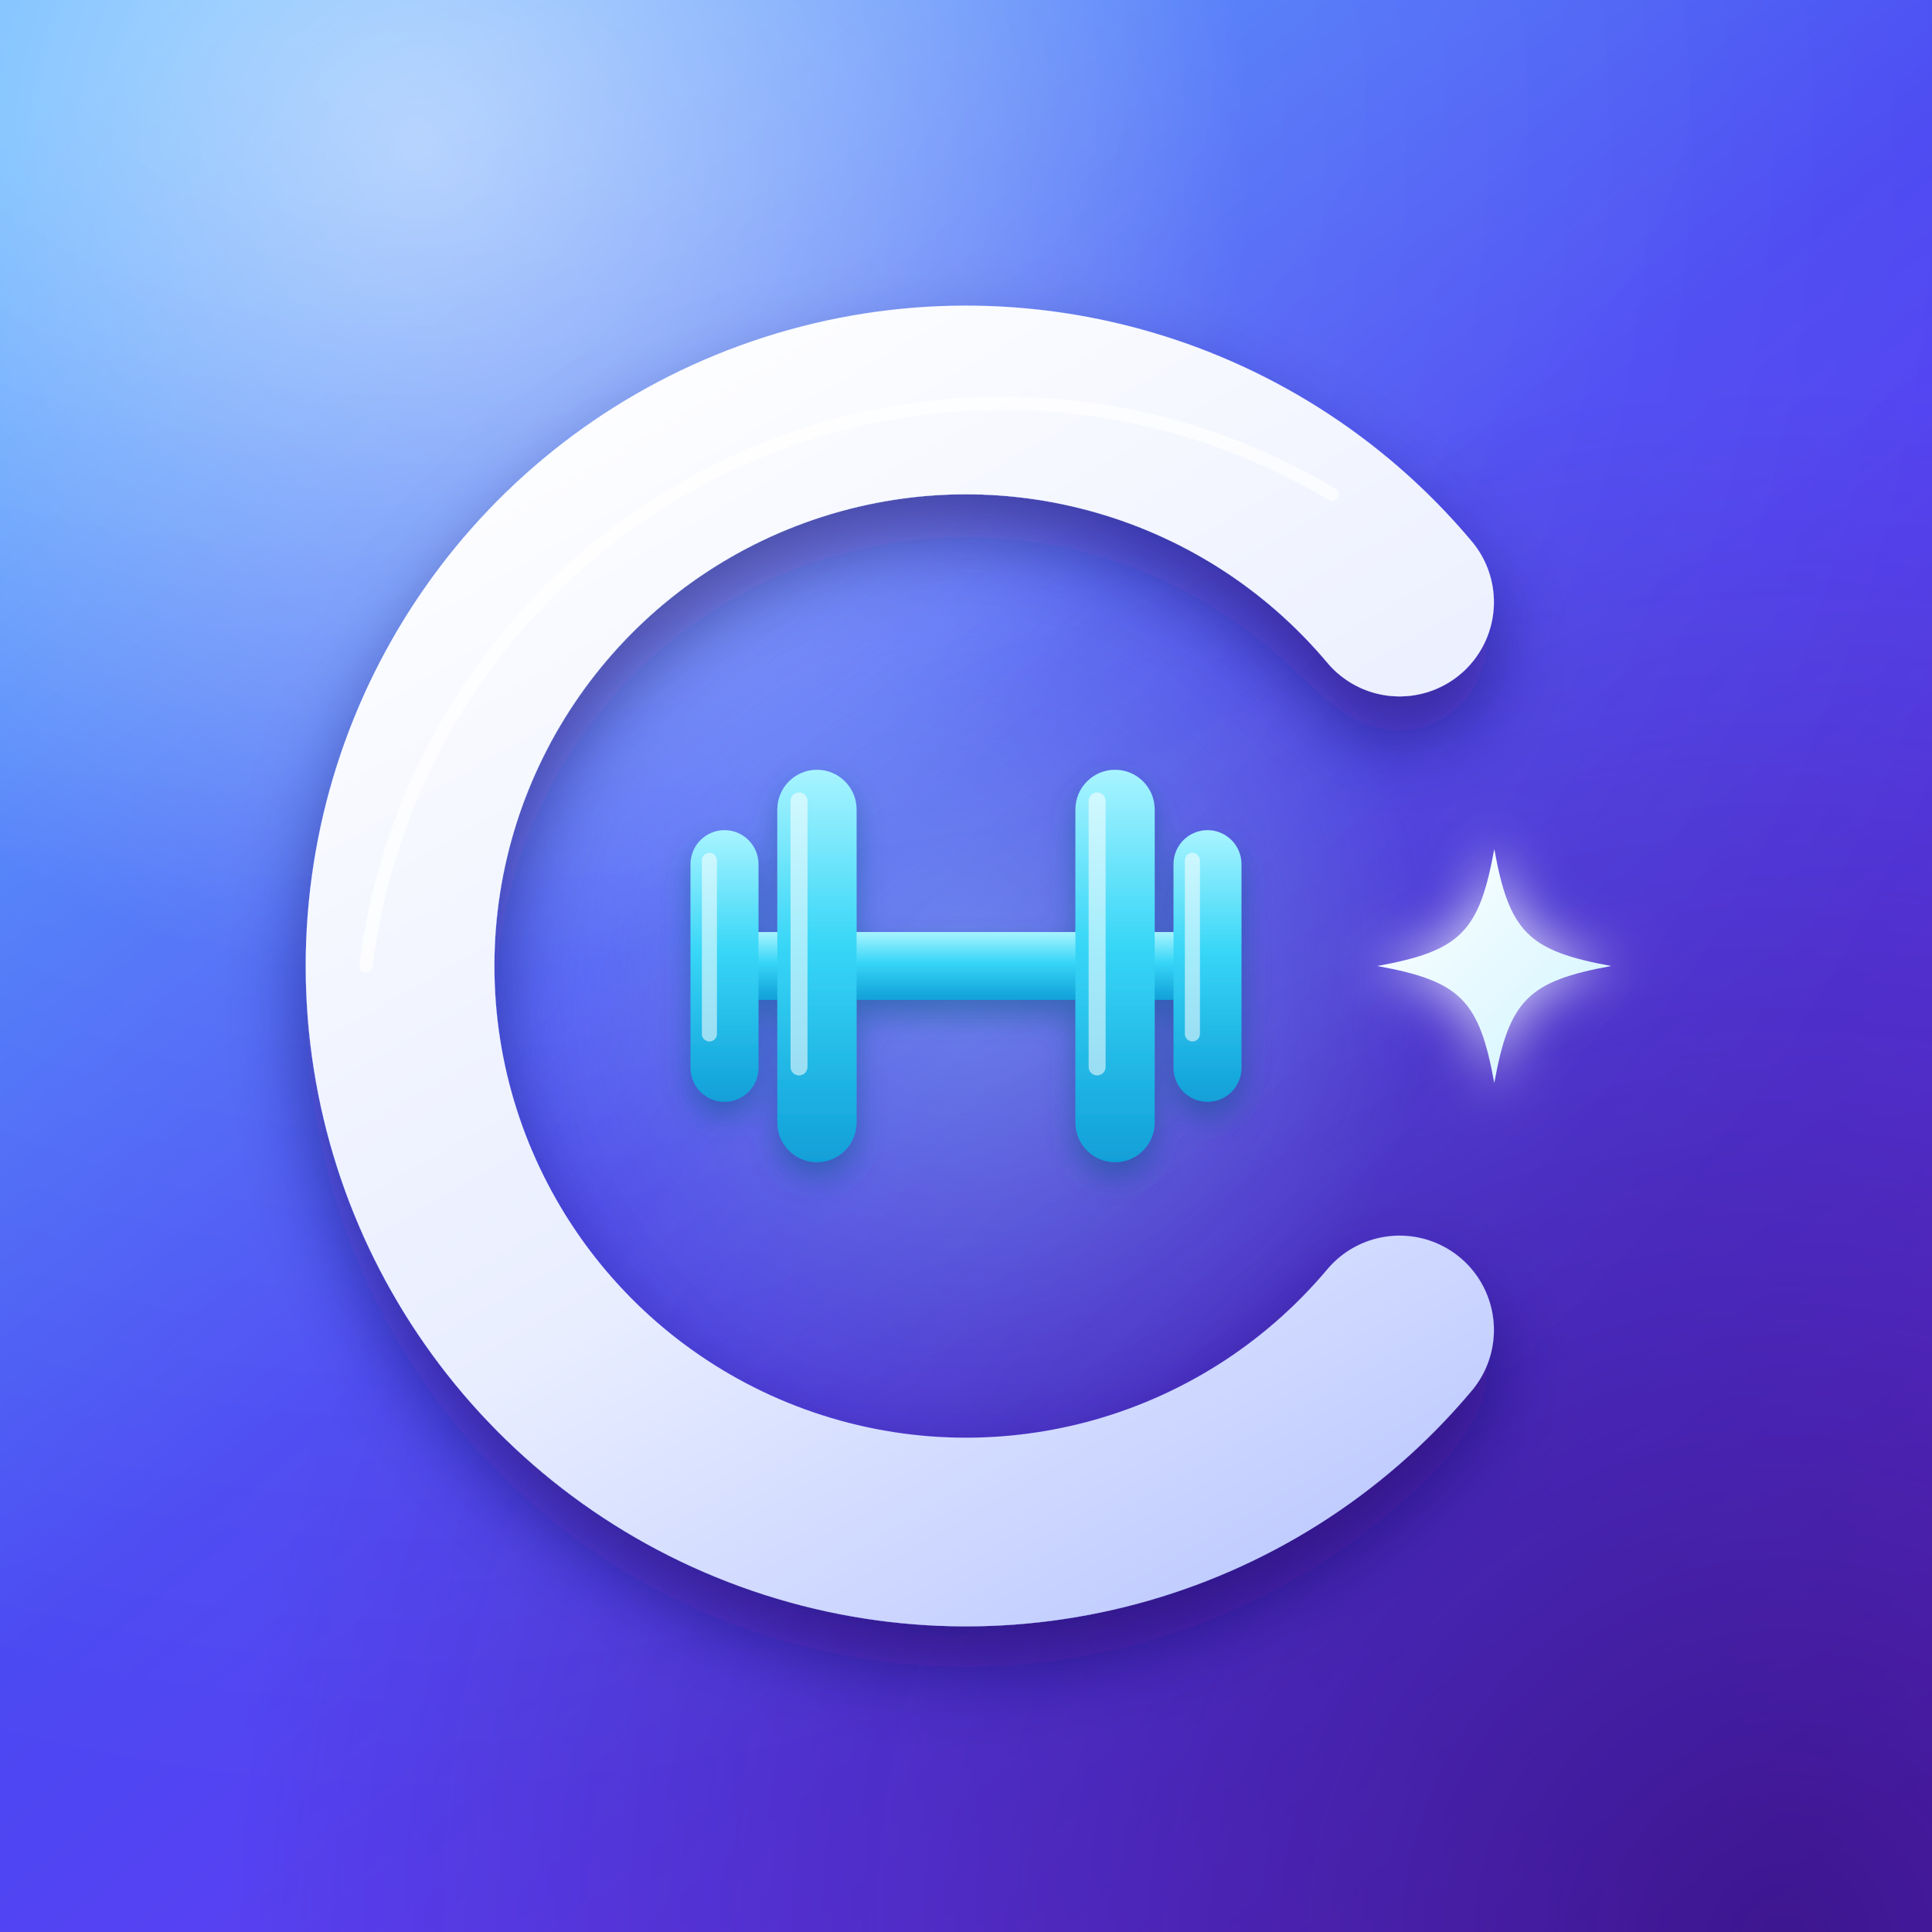
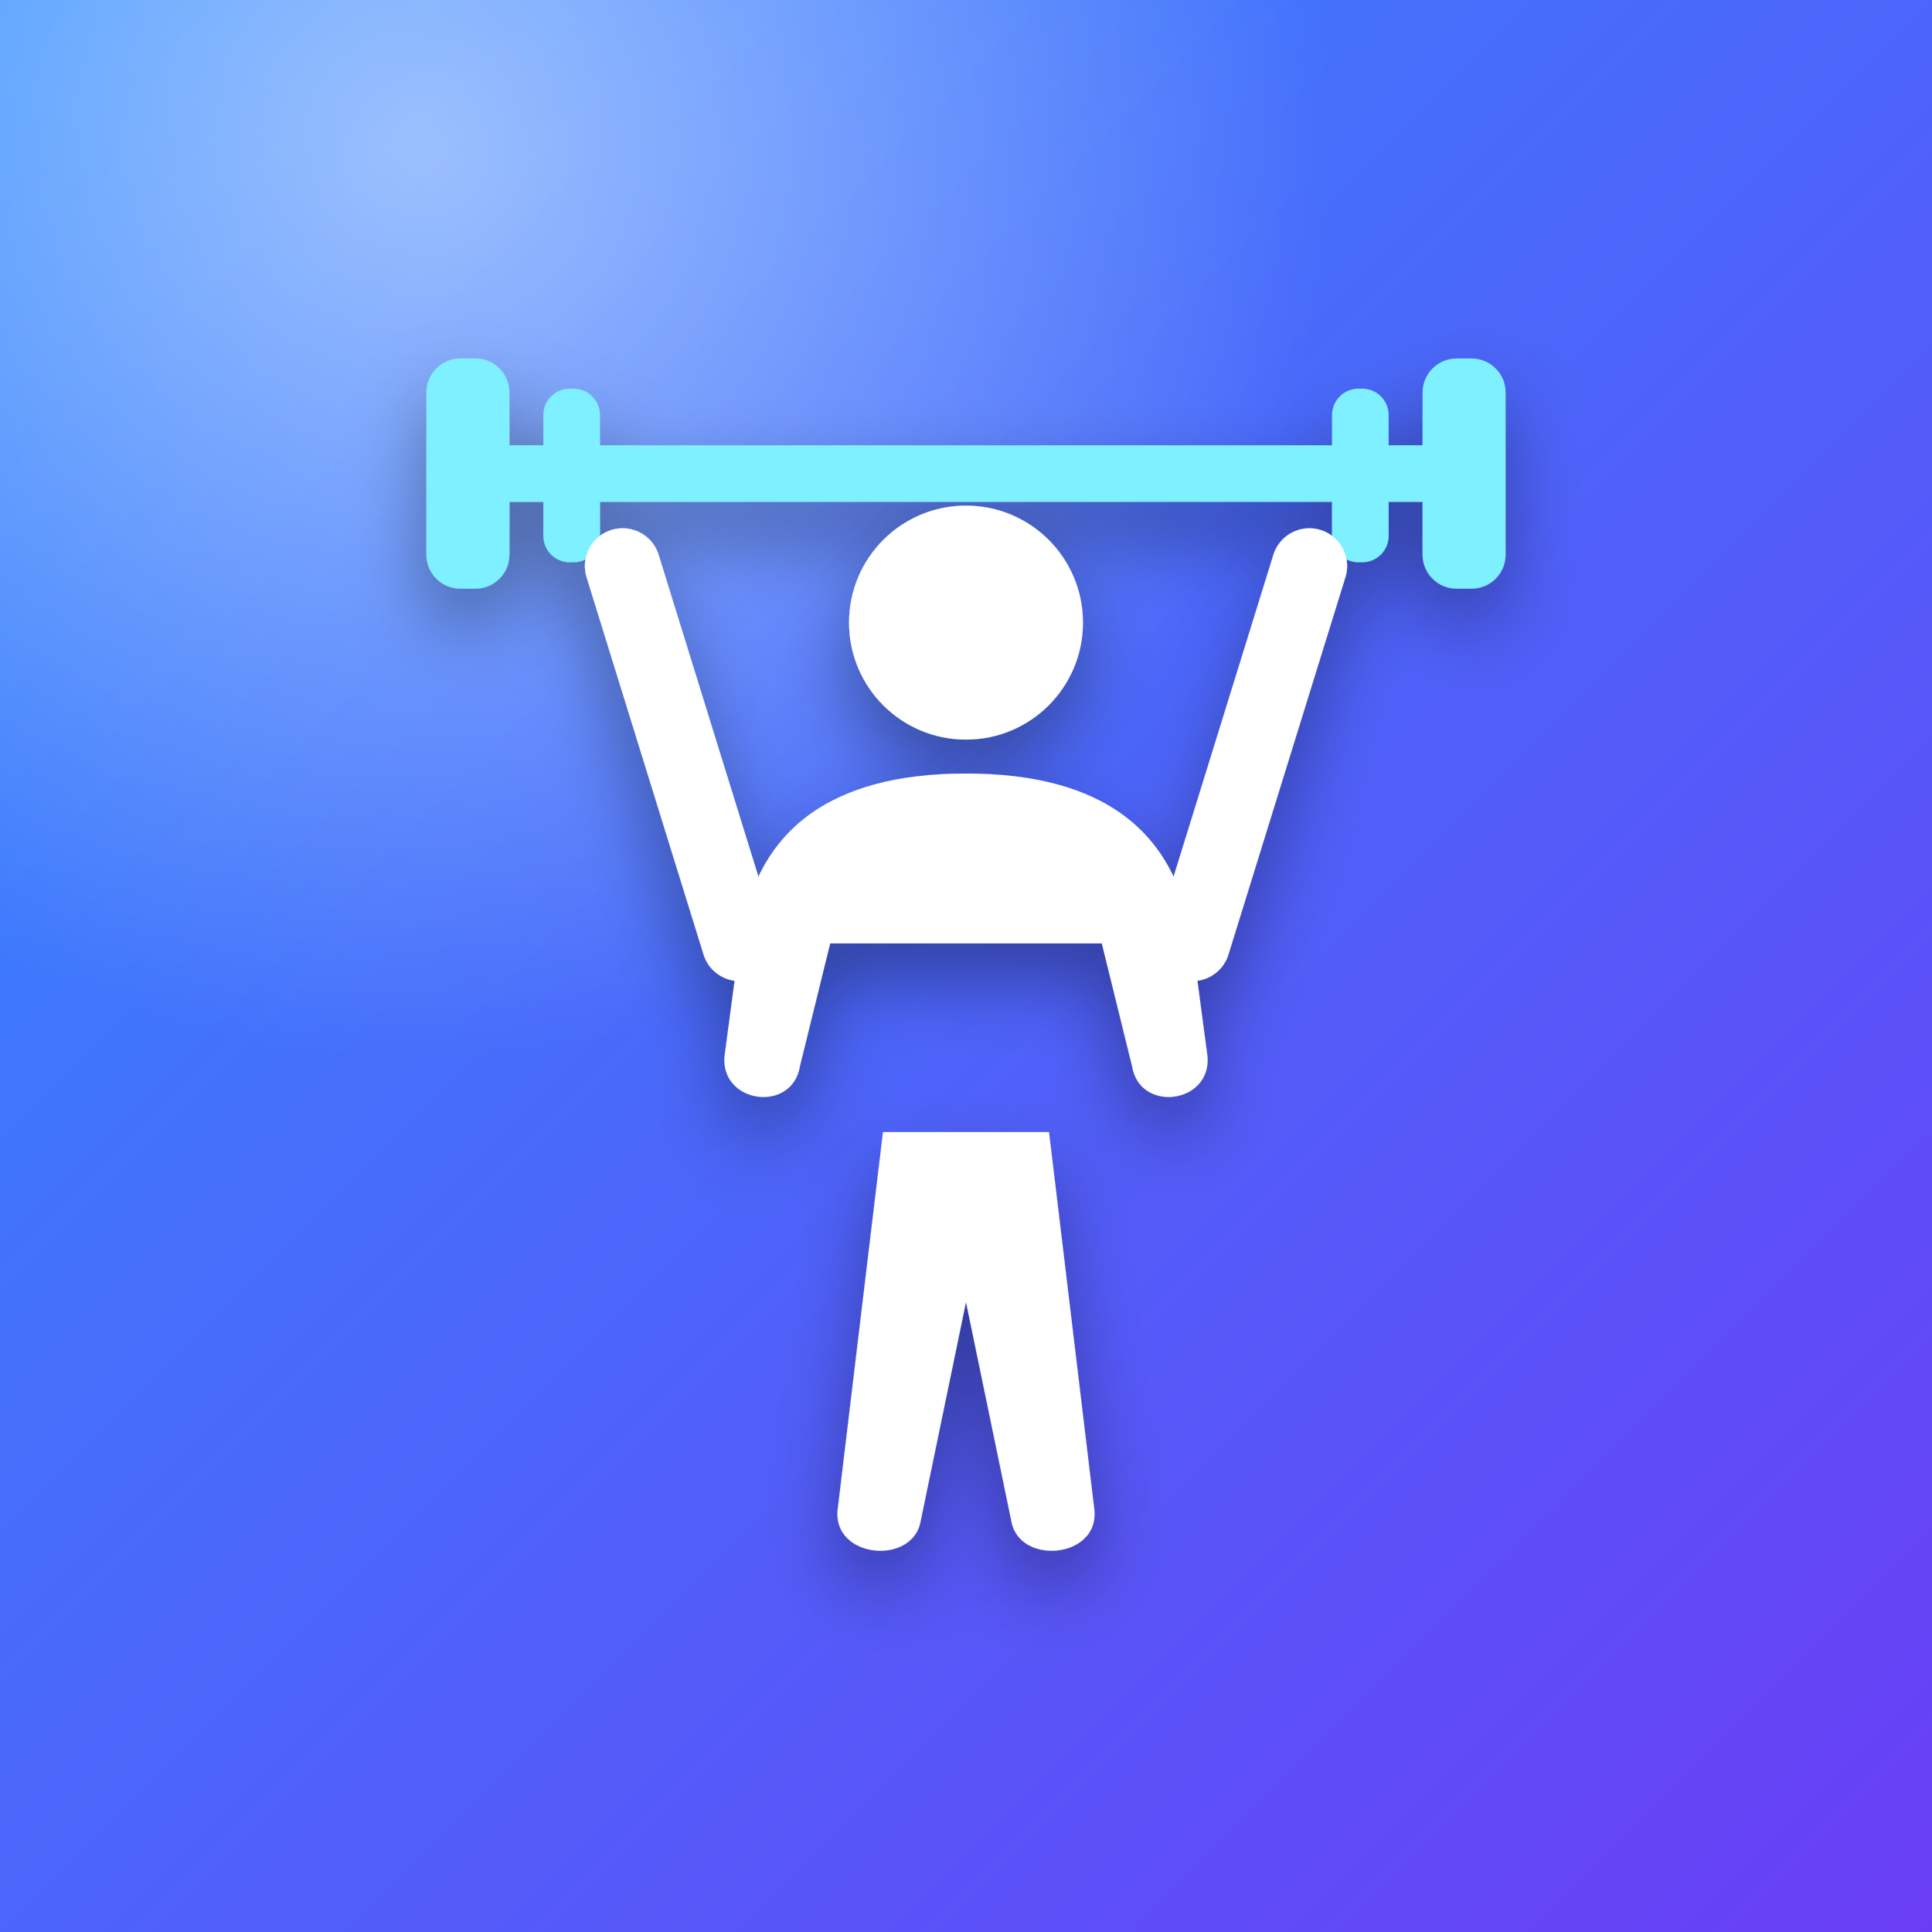
<svg xmlns="http://www.w3.org/2000/svg" viewBox="0 0 1024 1024" width="1024" height="1024">
  <defs>
-     <linearGradient id="bg" x1=".1" y1="0" x2=".9" y2="1">
-       <stop offset="0" stop-color="#46A6FF" />
-       <stop offset=".48" stop-color="#4A48F2" />
-       <stop offset="1" stop-color="#7B2FF0" />
+     <radialGradient id="gl" cx=".22" cy=".08" r=".85">
+       <stop offset="0" stop-color="#fff" stop-opacity=".5" />
+       <stop offset=".55" stop-color="#fff" stop-opacity="0" />
+     </radialGradient>
+     <filter id="sh" x="-30%" y="-30%" width="160%" height="170%">
+       <feDropShadow dx="0" dy="20" stdDeviation="20" flood-color="#000" flood-opacity=".35" />
+     </filter>
+     <linearGradient id="bg" x1="0" y1="0" x2="1" y2="1">
+       <stop offset="0" stop-color="#2F8CFF" />
+       <stop offset="1" stop-color="#6A3DF5" />
    </linearGradient>
-     <radialGradient id="gl" cx=".22" cy=".08" r=".85">
-       <stop offset="0" stop-color="#fff" stop-opacity=".55" />
-       <stop offset=".5" stop-color="#fff" stop-opacity=".08" />
-       <stop offset="1" stop-color="#fff" stop-opacity="0" />
-     </radialGradient>
-     <radialGradient id="dp" cx=".92" cy="1" r=".8">
-       <stop offset="0" stop-color="#12064F" stop-opacity=".6" />
-       <stop offset="1" stop-color="#12064F" stop-opacity="0" />
-     </radialGradient>
-     <radialGradient id="halo" cx=".5" cy=".5" r=".5">
-       <stop offset="0" stop-color="#9CE7FF" stop-opacity=".35" />
-       <stop offset="1" stop-color="#9CE7FF" stop-opacity="0" />
-     </radialGradient>
-     <linearGradient id="ring" gradientUnits="userSpaceOnUse" x1="260" y1="200" x2="640" y2="860">
-       <stop offset="0" stop-color="#FFFFFF" />
-       <stop offset=".6" stop-color="#E9EEFF" />
-       <stop offset="1" stop-color="#BFCBFF" />
-     </linearGradient>
-     <linearGradient id="ringHi" x1="0" y1="0" x2="0" y2="1">
-       <stop offset="0" stop-color="#fff" stop-opacity=".95" />
-       <stop offset=".5" stop-color="#fff" stop-opacity="0" />
-     </linearGradient>
-     <linearGradient id="steel" x1="0" y1="0" x2="0" y2="1">
-       <stop offset="0" stop-color="#A8F4FF" />
-       <stop offset=".45" stop-color="#37D6F7" />
-       <stop offset="1" stop-color="#119FD8" />
-     </linearGradient>
-     <linearGradient id="spark" x1="0" y1="0" x2="1" y2="1">
-       <stop offset="0" stop-color="#fff" />
-       <stop offset="1" stop-color="#CFF4FF" />
-     </linearGradient>
-     <filter id="sh" x="-30%" y="-30%" width="160%" height="170%">
-       <feDropShadow dx="0" dy="22" stdDeviation="20" flood-color="#0F0552" flood-opacity=".5" />
-     </filter>
-     <filter id="sh2" x="-30%" y="-30%" width="160%" height="170%">
-       <feDropShadow dx="0" dy="8" stdDeviation="8" flood-color="#06527A" flood-opacity=".45" />
-     </filter>
-     <filter id="gw" x="-60%" y="-60%" width="220%" height="220%">
-       <feGaussianBlur stdDeviation="14" />
-     </filter>
  </defs>
  <rect width="1024" height="1024" fill="url(#bg)" />
-   <rect width="1024" height="1024" fill="url(#dp)" />
  <rect width="1024" height="1024" fill="url(#gl)" />
-   <circle cx="512" cy="512" r="250" fill="url(#halo)" />
-   <g filter="url(#sh)">
-     <path d="M741.8 319.1A300 300 0 1 0 741.8 704.9" fill="none" stroke="url(#ring)" stroke-width="100" stroke-linecap="round" />
+   <g filter="url(#sh)" fill="#fff">
+     <circle cx="512" cy="330" r="62" />
+     <path d="M512 410C440 410 400 440 392 500L384 560C382 585 420 590 424 565L440 500H584L600 565C604 590 642 585 640 560L632 500C624 440 584 410 512 410Z" />
+     <path d="M468 600H556L580 800C583 826 540 830 536 806L512 690L488 806C484 830 441 826 444 800Z" />
+     <rect x="250" y="236" width="524" height="30" rx="15" fill="#7FF0FF" />
+     <rect x="226" y="190" width="44" height="122" rx="18" fill="#7FF0FF" />
+     <rect x="754" y="190" width="44" height="122" rx="18" fill="#7FF0FF" />
+     <rect x="288" y="206" width="30" height="92" rx="14" fill="#7FF0FF" />
+     <rect x="706" y="206" width="30" height="92" rx="14" fill="#7FF0FF" />
+     <path d="M392 500 L330 300" stroke="#fff" stroke-width="40" stroke-linecap="round" />
+     <path d="M632 500 L694 300" stroke="#fff" stroke-width="40" stroke-linecap="round" />
  </g>
-   <path d="M741.8 319.1A300 300 0 1 0 741.8 704.9" fill="none" stroke="url(#ringHi)" stroke-width="22" stroke-linecap="round" transform="translate(0 -30) scale(1 1)" opacity=".0" />
-   <path d="M712 262A340 340 0 0 0 200 512" fill="none" stroke="#fff" stroke-opacity=".7" stroke-width="7" stroke-linecap="round" transform="translate(-6 0)" />
-   <g filter="url(#sh2)">
-     <rect x="372" y="494" width="280" height="36" rx="18" fill="url(#steel)" />
-     <g fill="url(#steel)">
-       <rect x="412" y="408" width="42" height="208" rx="21" />
-       <rect x="570" y="408" width="42" height="208" rx="21" />
-       <rect x="366" y="440" width="36" height="144" rx="18" />
-       <rect x="622" y="440" width="36" height="144" rx="18" />
-     </g>
-     <g fill="#fff" fill-opacity=".55">
-       <rect x="419" y="420" width="9" height="150" rx="4.5" />
-       <rect x="577" y="420" width="9" height="150" rx="4.5" />
-       <rect x="372" y="452" width="8" height="100" rx="4" />
-       <rect x="628" y="452" width="8" height="100" rx="4" />
-     </g>
-   </g>
-   <g transform="translate(792 512)">
-     <path filter="url(#gw)" fill="#fff" opacity=".7" d="M0-70C9-20 20-9 70 0C20 9 9 20 0 70C-9 20-20 9-70 0C-20-9-9-20 0-70Z" />
-     <path fill="url(#spark)" d="M0-62C8-18 18-8 62 0C18 8 8 18 0 62C-8 18-18 8-62 0C-18-8-8-18 0-62Z" />
-   </g>
-   <rect width="1024" height="520" fill="url(#gl)" opacity=".25" />
</svg>
